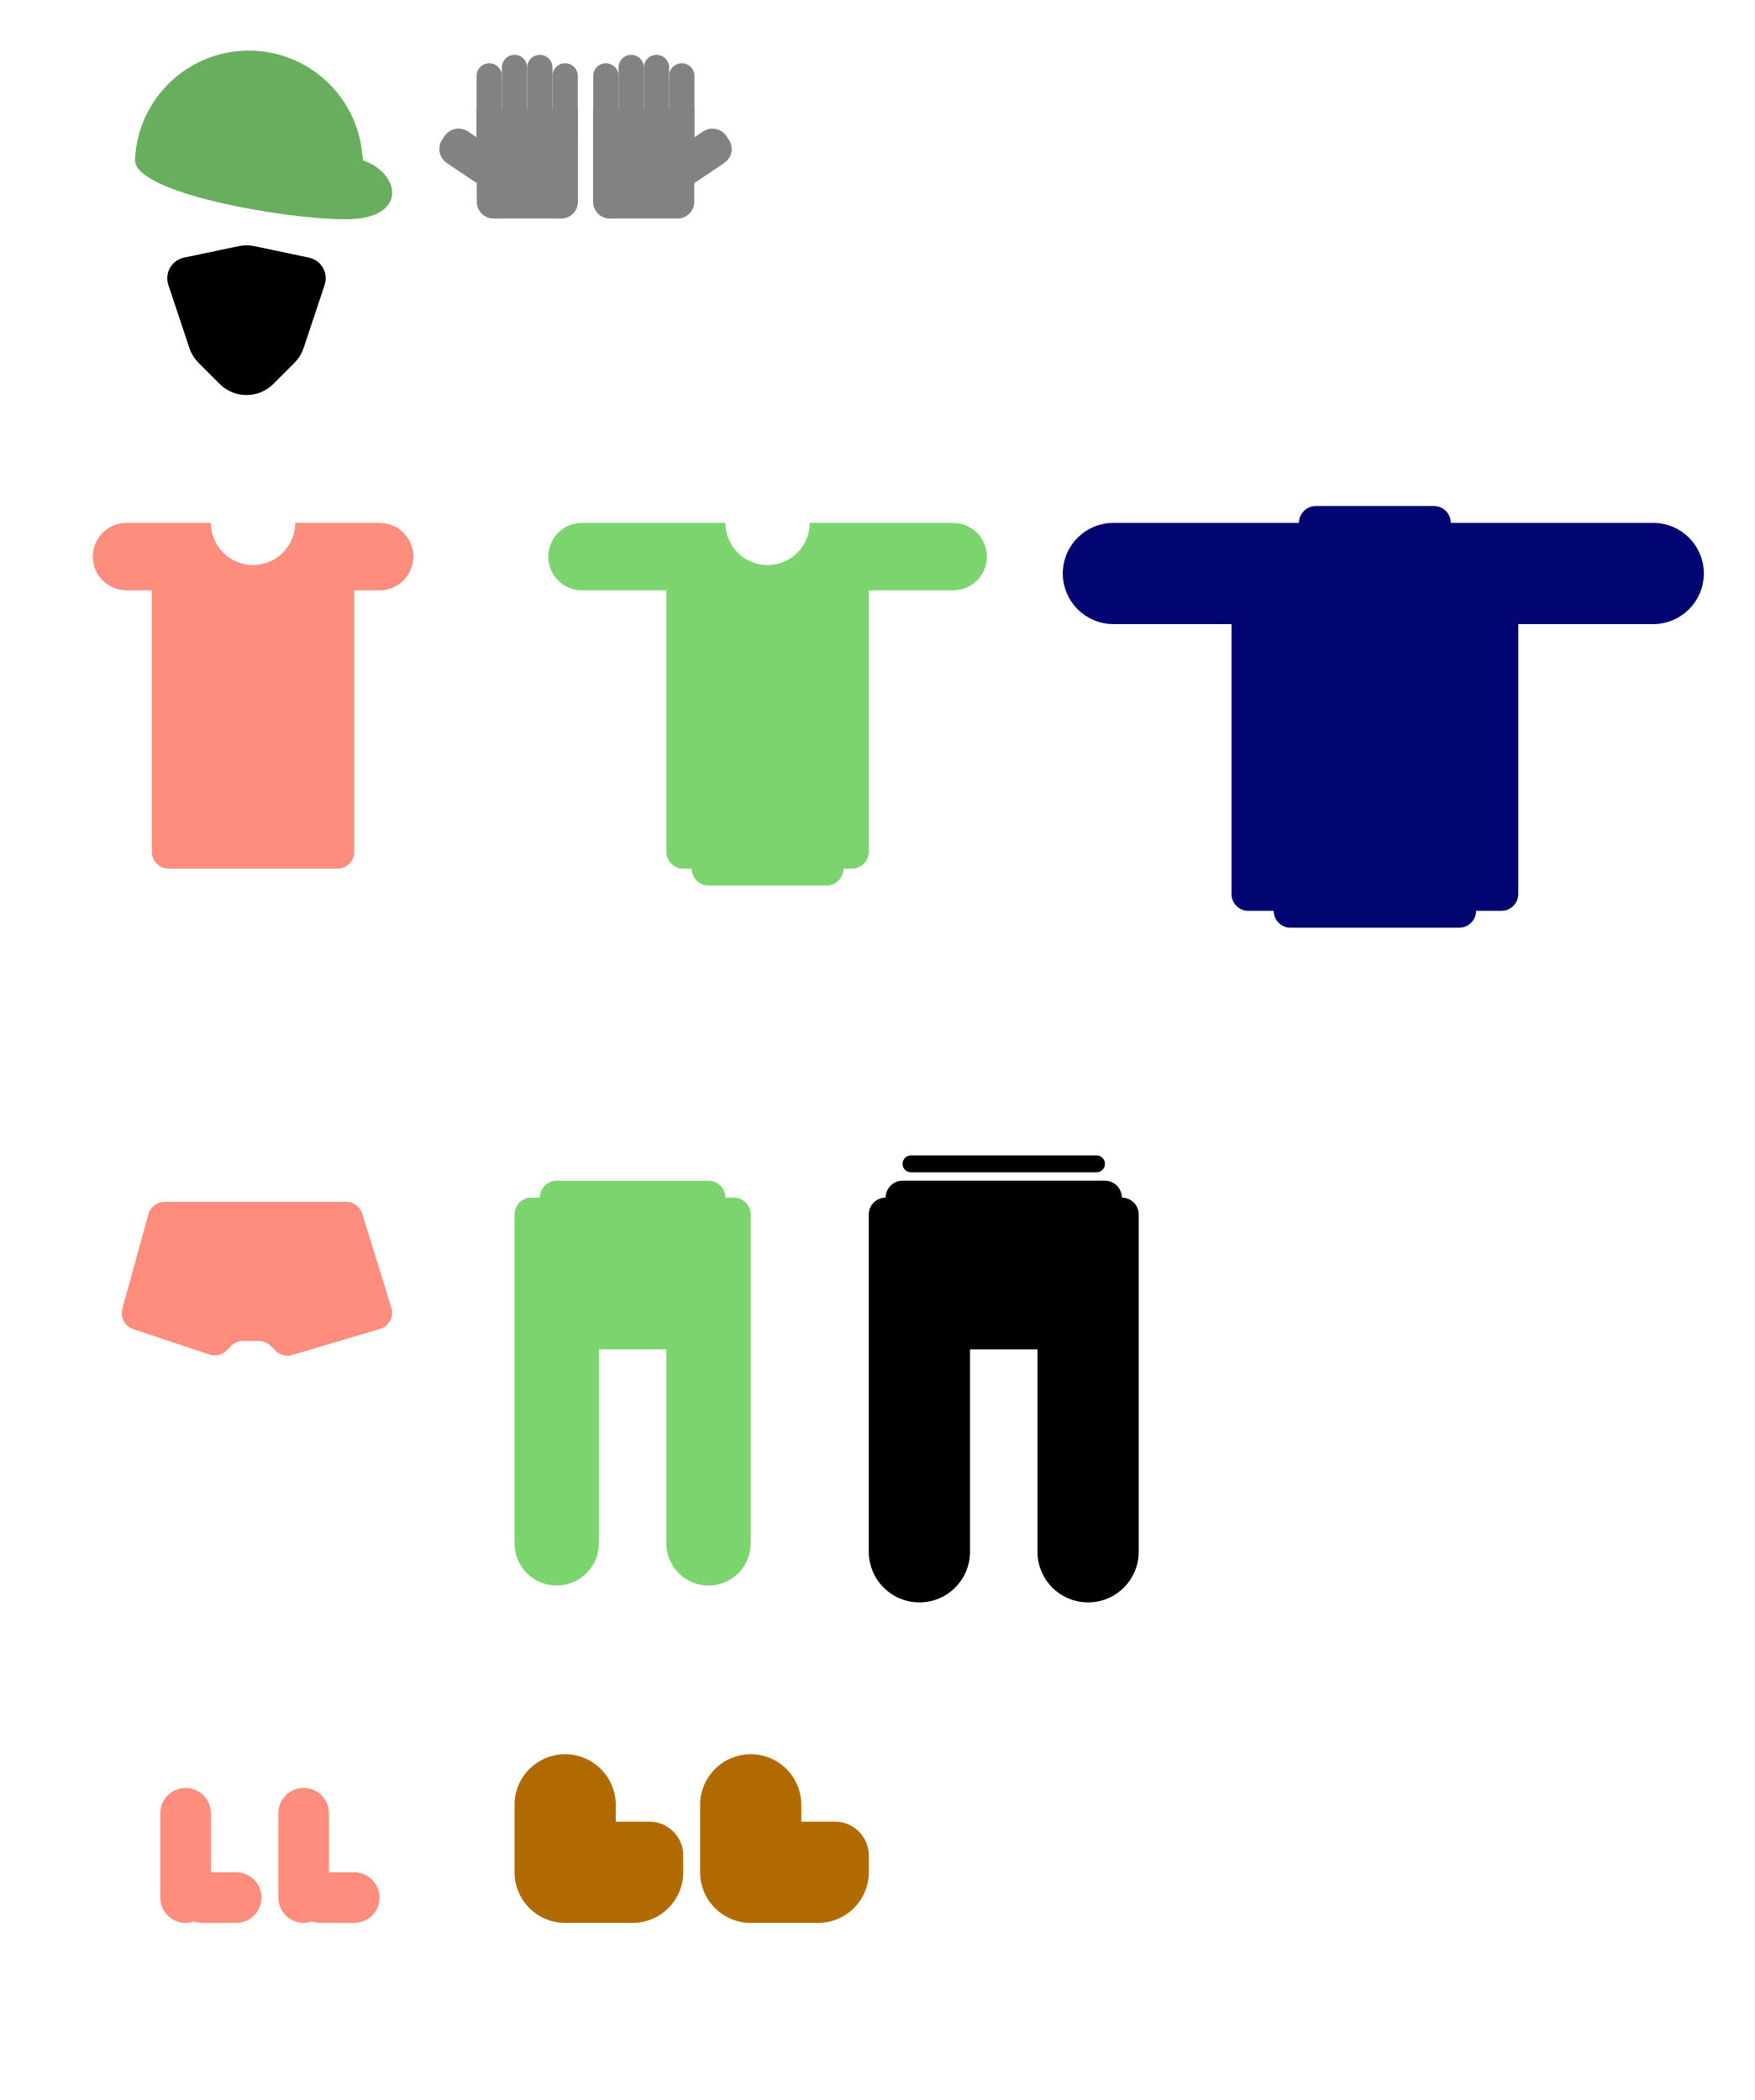
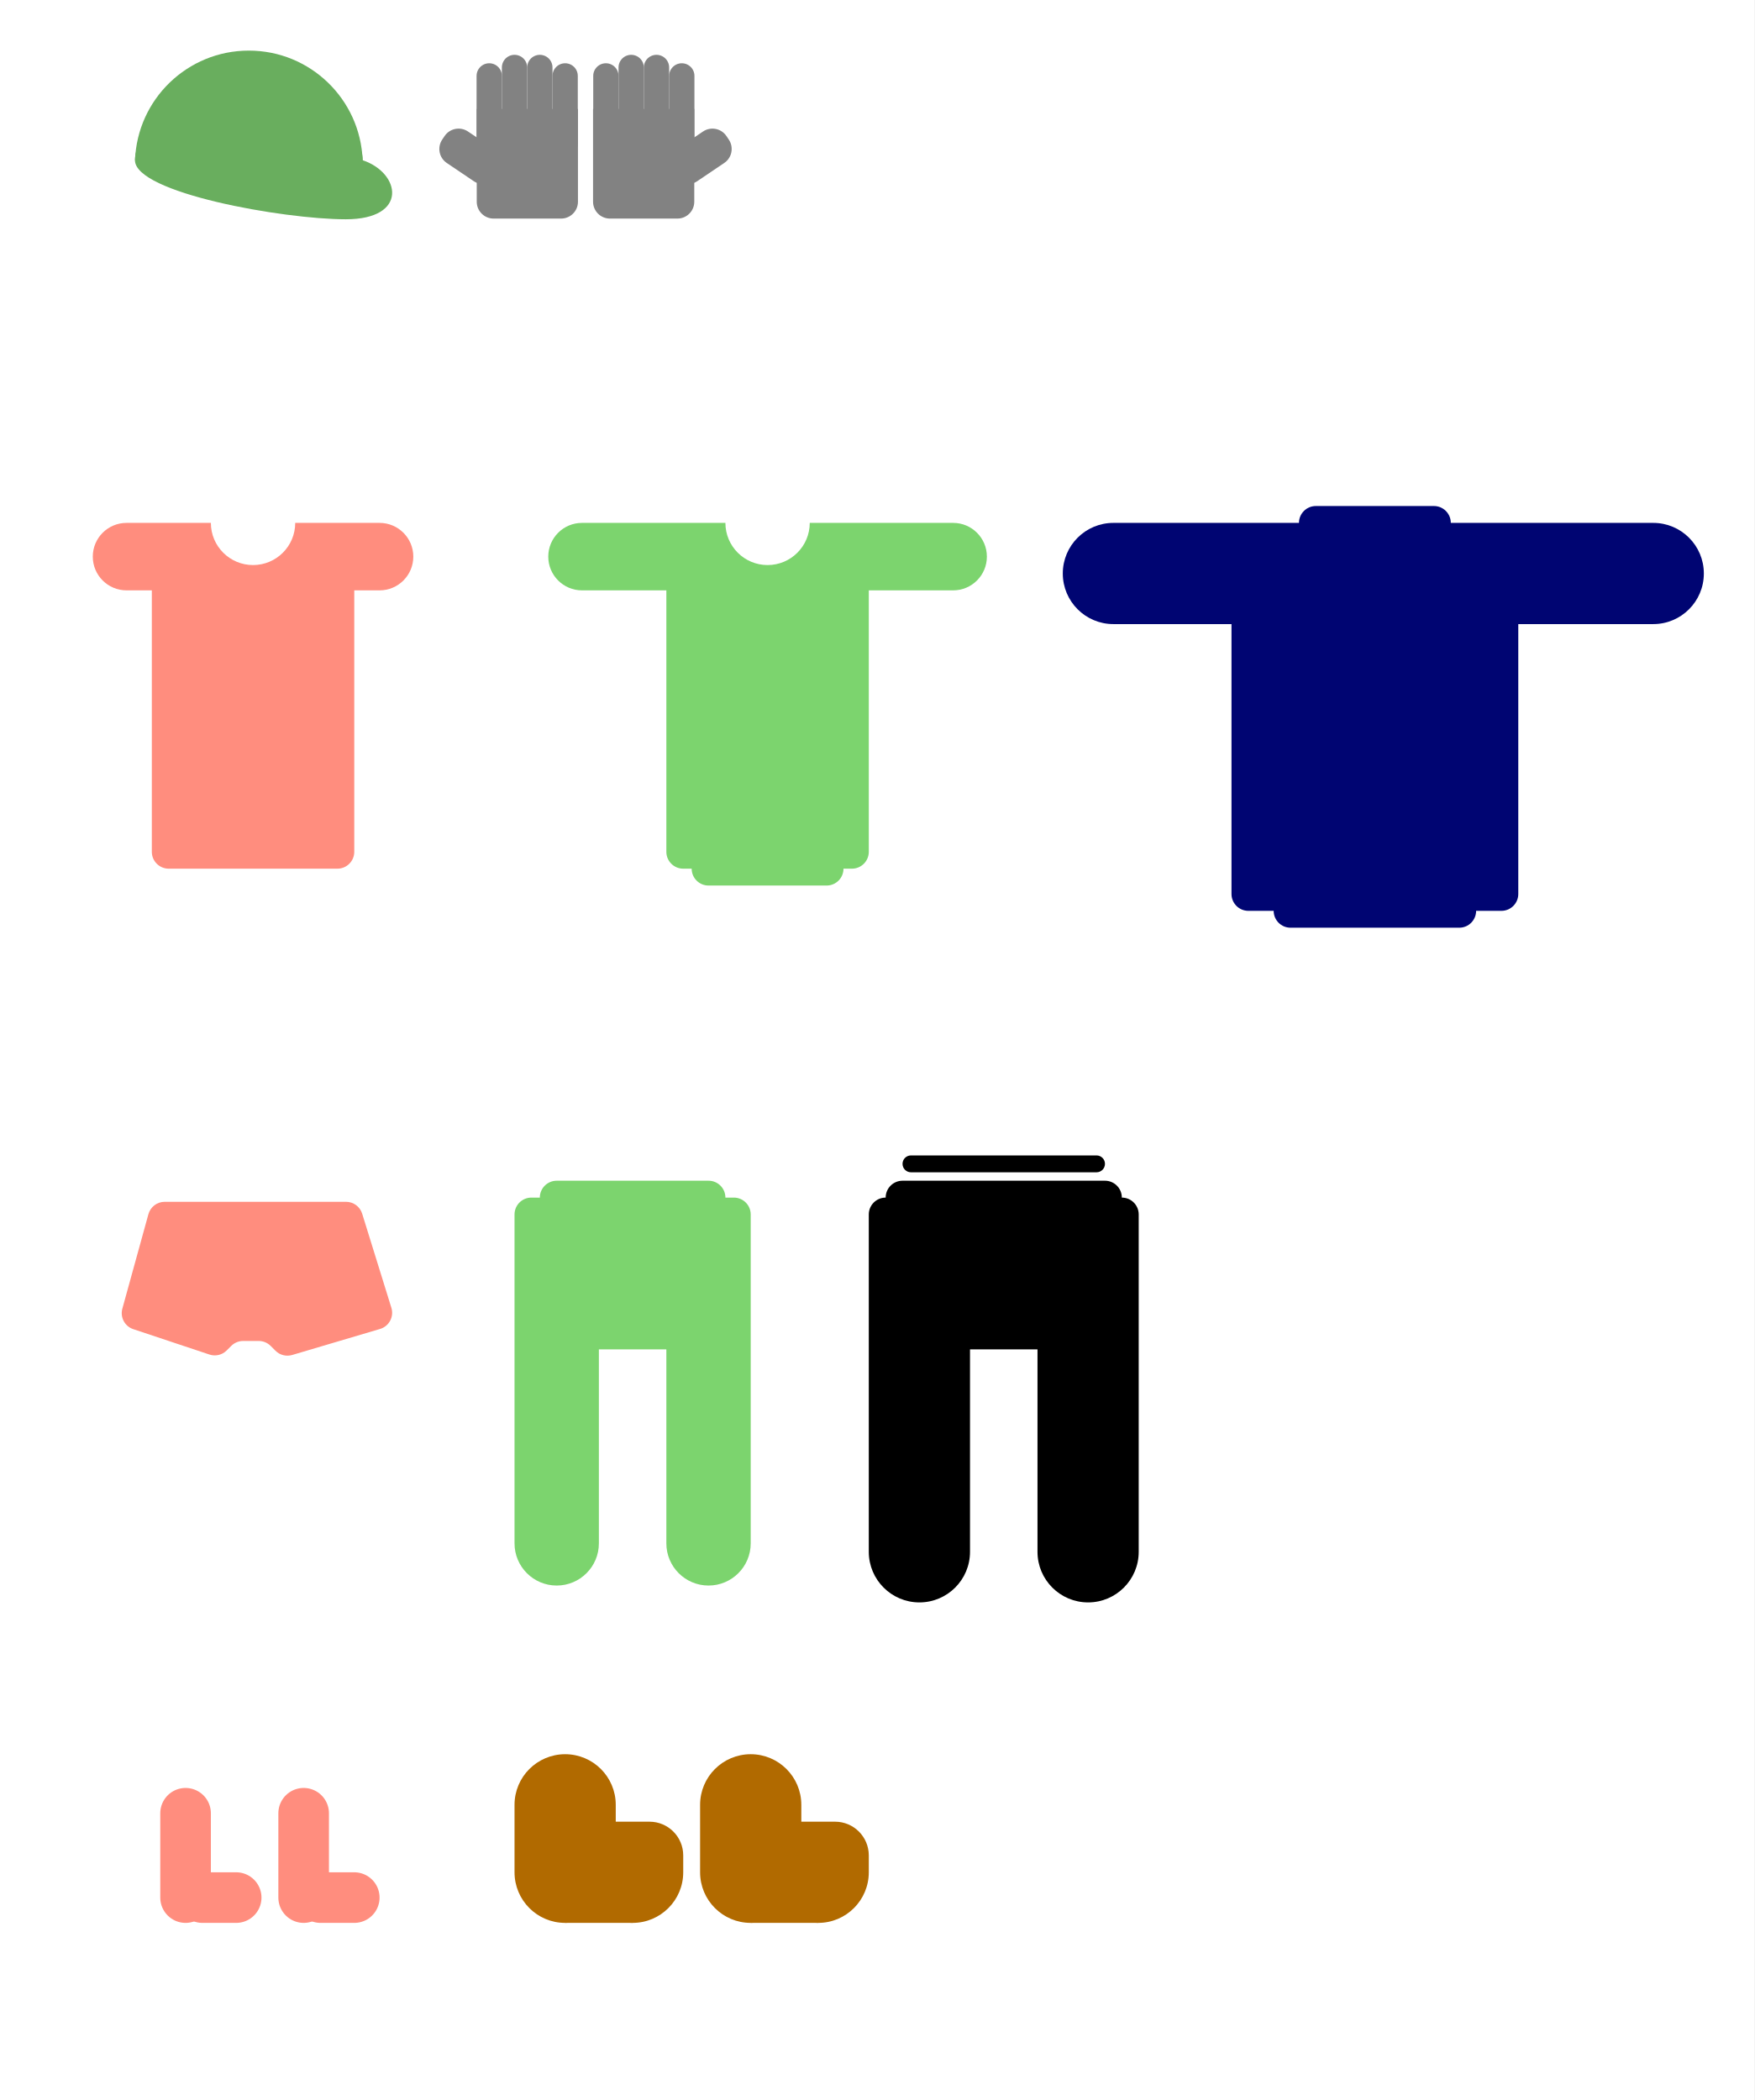
<svg xmlns="http://www.w3.org/2000/svg" width="208" height="249" viewBox="0 0 208 249" fill="none">
-   <rect width="208" height="249" fill="white" />
-   <path d="M68.52 12.917H56.52V23.917C56.52 25.022 57.416 25.917 58.52 25.917H66.52C67.625 25.917 68.52 25.022 68.52 23.917V12.917Z" fill="#828282" />
-   <rect width="7.875" height="4.5" rx="2" transform="matrix(-0.829038 -0.559193 -0.559193 0.829038 60.355 18.8786)" fill="#828282" />
-   <path d="M58 17V9" stroke="#828282" stroke-width="3" stroke-linecap="round" />
-   <path d="M61 16V8" stroke="#828282" stroke-width="3" stroke-linecap="round" />
-   <path d="M64 16V8" stroke="#828282" stroke-width="3" stroke-linecap="round" />
-   <path d="M67 17V9" stroke="#828282" stroke-width="3" stroke-linecap="round" />
-   <path d="M70.31 12.917H82.31V23.917C82.31 25.022 81.415 25.917 80.31 25.917H72.31C71.206 25.917 70.31 25.022 70.31 23.917V12.917Z" fill="#828282" />
-   <rect x="78.475" y="18.879" width="7.875" height="4.5" rx="2" transform="rotate(-34 78.4751 18.8786)" fill="#828282" />
-   <path d="M80.83 17V9" stroke="#828282" stroke-width="3" stroke-linecap="round" />
-   <path d="M77.83 16V8" stroke="#828282" stroke-width="3" stroke-linecap="round" />
-   <path d="M74.83 16V8" stroke="#828282" stroke-width="3" stroke-linecap="round" />
-   <path d="M71.83 17V9" stroke="#828282" stroke-width="3" stroke-linecap="round" />
-   <path fill-rule="evenodd" clip-rule="evenodd" d="M42.991 19H16.009C16.272 11.776 22.212 6 29.5 6C36.788 6 42.728 11.776 42.991 19Z" fill="#69AE5E" />
-   <path d="M43 19C47.5 20.5 48.456 26 41 26C33.544 26 16 22.866 16 19C16 15.134 22.044 12 29.5 12C36.956 12 43 15.134 43 19Z" fill="#69AE5E" />
-   <path fill-rule="evenodd" clip-rule="evenodd" d="M30 67C32.761 67 35 64.761 35 62H40H45C47.209 62 49 63.791 49 66C49 68.209 47.209 70 45 70H42V101C42 102.105 41.105 103 40 103H20C18.895 103 18 102.105 18 101V70H15C12.791 70 11 68.209 11 66C11 63.791 12.791 62 15 62H20H25C25 64.761 27.239 67 30 67Z" fill="#FF8D7E" />
-   <path fill-rule="evenodd" clip-rule="evenodd" d="M96 62C96 64.761 93.761 67 91 67C88.239 67 86 64.761 86 62H81H69C66.791 62 65 63.791 65 66C65 68.209 66.791 70 69 70H79V101C79 102.105 79.895 103 81 103H82C82 104.105 82.895 105 84 105H98C99.105 105 100 104.105 100 103H101C102.105 103 103 102.105 103 101V70H113C115.209 70 117 68.209 117 66C117 63.791 115.209 62 113 62H101H96Z" fill="#7CD46E" />
-   <path fill-rule="evenodd" clip-rule="evenodd" d="M156 60C154.895 60 154 60.895 154 62H148H132C128.686 62 126 64.686 126 68C126 71.314 128.686 74 132 74H146V106C146 107.105 146.895 108 148 108H151C151 109.105 151.895 110 153 110H173C174.105 110 175 109.105 175 108H178C179.105 108 180 107.105 180 106V74H196C199.314 74 202 71.314 202 68C202 64.686 199.314 62 196 62H178H172C172 60.895 171.105 60 170 60H156Z" fill="#000572" />
-   <path d="M14.505 155.171L17.595 143.968C17.834 143.101 18.623 142.5 19.523 142.5H41.027C41.903 142.5 42.677 143.07 42.937 143.907L46.4 155.065C46.73 156.13 46.126 157.259 45.058 157.576L34.641 160.662C33.938 160.87 33.177 160.677 32.659 160.159L32.086 159.586C31.711 159.211 31.202 159 30.672 159H28.828C28.298 159 27.789 159.211 27.414 159.586L26.874 160.126C26.338 160.662 25.546 160.849 24.827 160.609L15.8 157.6C14.791 157.264 14.222 156.196 14.505 155.171Z" fill="#FF8D7E" />
-   <path fill-rule="evenodd" clip-rule="evenodd" d="M66 140C64.895 140 64 140.895 64 142H63C61.895 142 61 142.895 61 144V148V158V183C61 185.761 63.239 188 66 188C68.761 188 71 185.761 71 183L71 160H79L79 183C79 185.761 81.239 188 84 188C86.761 188 89 185.761 89 183L89 158.002L89 158L89 148L89 144C89 142.895 88.105 142 87 142H86C86 140.895 85.105 140 84 140H66Z" fill="#7CD46E" />
-   <path fill-rule="evenodd" clip-rule="evenodd" d="M108 137C107.448 137 107 137.448 107 138C107 138.552 107.448 139 108 139H130C130.552 139 131 138.552 131 138C131 137.448 130.552 137 130 137H108ZM105 142C105 140.895 105.895 140 107 140H131C132.105 140 133 140.895 133 142C134.105 142 135 142.895 135 144V158L135 158.005L135 184C135 187.314 132.314 190 129 190C125.686 190 123 187.314 123 184L123 160H115L115 184C115 187.314 112.314 190 109 190C105.686 190 103 187.314 103 184V148L103 147.992V144C103 142.895 103.895 142 105 142Z" fill="black" />
-   <line x1="22" y1="215" x2="22" y2="225" stroke="#FF8D7E" stroke-width="6" stroke-linecap="round" />
-   <line x1="24" y1="225" x2="28" y2="225" stroke="#FF8D7E" stroke-width="6" stroke-linecap="round" />
-   <line x1="36" y1="215" x2="36" y2="225" stroke="#FF8D7E" stroke-width="6" stroke-linecap="round" />
-   <line x1="38" y1="225" x2="42" y2="225" stroke="#FF8D7E" stroke-width="6" stroke-linecap="round" />
-   <path fill-rule="evenodd" clip-rule="evenodd" d="M73 214C73 210.686 70.314 208 67 208C63.686 208 61 210.686 61 214V222C61 225.314 63.686 228 67 228C68.537 228 69.939 227.422 71 226.472C72.061 227.422 73.463 228 75 228C78.314 228 81 225.314 81 222V220C81 217.791 79.209 216 77 216H75H73V214ZM97 224H89V228H97V224Z" fill="#B16A00" />
-   <path fill-rule="evenodd" clip-rule="evenodd" d="M95 214C95 210.686 92.314 208 89 208C85.686 208 83 210.686 83 214V222C83 225.314 85.686 228 89 228C90.537 228 91.939 227.422 93 226.472C94.061 227.422 95.463 228 97 228C100.314 228 103 225.314 103 222V220C103 217.791 101.209 216 99 216H97H95V214ZM75 224H67V228H75V224Z" fill="#B16A00" />
-   <path d="M22.925 41.104L20.433 33.627C20.055 32.494 20.749 31.284 21.918 31.038L28.4 29.674C28.943 29.559 29.504 29.559 30.048 29.674L36.529 31.038C37.698 31.284 38.392 32.494 38.014 33.628L35.522 41.104C35.326 41.693 34.995 42.229 34.556 42.668L32.052 45.172C30.49 46.734 27.957 46.734 26.395 45.172L23.891 42.668C23.452 42.229 23.121 41.693 22.925 41.104Z" fill="black" stroke="black" />
+   <g clip-path="url(#clip0_8_523)">
+     <rect width="208" height="249" fill="white" />
+     <path d="M68.52 12.917H56.52V23.917C56.52 25.022 57.416 25.917 58.52 25.917H66.52C67.625 25.917 68.52 25.022 68.52 23.917V12.917Z" fill="#828282" />
+     <rect width="7.875" height="4.5" rx="2" transform="matrix(-0.829038 -0.559193 -0.559193 0.829038 60.355 18.8786)" fill="#828282" />
+     <path d="M58 17V9" stroke="#828282" stroke-width="3" stroke-linecap="round" />
+     <path d="M61 16V8" stroke="#828282" stroke-width="3" stroke-linecap="round" />
+     <path d="M64 16V8" stroke="#828282" stroke-width="3" stroke-linecap="round" />
+     <path d="M67 17V9" stroke="#828282" stroke-width="3" stroke-linecap="round" />
+     <path d="M70.31 12.917H82.31V23.917C82.31 25.022 81.415 25.917 80.31 25.917H72.31C71.206 25.917 70.31 25.022 70.31 23.917V12.917Z" fill="#828282" />
+     <rect x="78.475" y="18.879" width="7.875" height="4.5" rx="2" transform="rotate(-34 78.4751 18.8786)" fill="#828282" />
+     <path d="M80.83 17V9" stroke="#828282" stroke-width="3" stroke-linecap="round" />
+     <path d="M77.83 16V8" stroke="#828282" stroke-width="3" stroke-linecap="round" />
+     <path d="M74.83 16V8" stroke="#828282" stroke-width="3" stroke-linecap="round" />
+     <path d="M71.83 17V9" stroke="#828282" stroke-width="3" stroke-linecap="round" />
+     <path fill-rule="evenodd" clip-rule="evenodd" d="M42.991 19H16.009C16.272 11.776 22.212 6 29.5 6C36.788 6 42.728 11.776 42.991 19Z" fill="#69AE5E" />
+     <path d="M43 19C47.5 20.5 48.456 26 41 26C33.544 26 16 22.866 16 19C16 15.134 22.044 12 29.5 12C36.956 12 43 15.134 43 19Z" fill="#69AE5E" />
+     <path fill-rule="evenodd" clip-rule="evenodd" d="M30 67C32.761 67 35 64.761 35 62H40H45C47.209 62 49 63.791 49 66C49 68.209 47.209 70 45 70H42V101C42 102.105 41.105 103 40 103H20C18.895 103 18 102.105 18 101V70H15C12.791 70 11 68.209 11 66C11 63.791 12.791 62 15 62H20H25C25 64.761 27.239 67 30 67Z" fill="#FF8D7E" />
+     <path fill-rule="evenodd" clip-rule="evenodd" d="M96 62C96 64.761 93.761 67 91 67C88.239 67 86 64.761 86 62H81H69C66.791 62 65 63.791 65 66C65 68.209 66.791 70 69 70H79V101C79 102.105 79.895 103 81 103H82C82 104.105 82.895 105 84 105H98C99.105 105 100 104.105 100 103H101C102.105 103 103 102.105 103 101V70H113C115.209 70 117 68.209 117 66C117 63.791 115.209 62 113 62H101H96Z" fill="#7CD46E" />
+     <path fill-rule="evenodd" clip-rule="evenodd" d="M156 60C154.895 60 154 60.895 154 62H148H132C128.686 62 126 64.686 126 68C126 71.314 128.686 74 132 74H146V106C146 107.105 146.895 108 148 108H151C151 109.105 151.895 110 153 110H173C174.105 110 175 109.105 175 108H178C179.105 108 180 107.105 180 106V74H196C199.314 74 202 71.314 202 68C202 64.686 199.314 62 196 62H178H172C172 60.895 171.105 60 170 60H156Z" fill="#000572" />
+     <path d="M14.505 155.171L17.595 143.968C17.834 143.101 18.623 142.5 19.523 142.5H41.027C41.903 142.5 42.677 143.07 42.937 143.907L46.4 155.065C46.73 156.13 46.126 157.259 45.058 157.576L34.641 160.662C33.938 160.87 33.177 160.677 32.659 160.159L32.086 159.586C31.711 159.211 31.202 159 30.672 159H28.828C28.298 159 27.789 159.211 27.414 159.586L26.874 160.126C26.338 160.662 25.546 160.849 24.827 160.609L15.8 157.6C14.791 157.264 14.222 156.196 14.505 155.171Z" fill="#FF8D7E" />
+     <path fill-rule="evenodd" clip-rule="evenodd" d="M66 140C64.895 140 64 140.895 64 142H63C61.895 142 61 142.895 61 144V148V158V183C61 185.761 63.239 188 66 188C68.761 188 71 185.761 71 183L71 160H79L79 183C79 185.761 81.239 188 84 188C86.761 188 89 185.761 89 183L89 158.002L89 158L89 148L89 144C89 142.895 88.105 142 87 142H86C86 140.895 85.105 140 84 140H66Z" fill="#7CD46E" />
+     <path fill-rule="evenodd" clip-rule="evenodd" d="M108 137C107.448 137 107 137.448 107 138C107 138.552 107.448 139 108 139H130C130.552 139 131 138.552 131 138C131 137.448 130.552 137 130 137H108ZM105 142C105 140.895 105.895 140 107 140H131C132.105 140 133 140.895 133 142C134.105 142 135 142.895 135 144V158L135 158.005L135 184C135 187.314 132.314 190 129 190C125.686 190 123 187.314 123 184L123 160H115L115 184C115 187.314 112.314 190 109 190C105.686 190 103 187.314 103 184V148L103 147.992V144C103 142.895 103.895 142 105 142Z" fill="black" />
+     <line x1="22" y1="215" x2="22" y2="225" stroke="#FF8D7E" stroke-width="6" stroke-linecap="round" />
+     <line x1="24" y1="225" x2="28" y2="225" stroke="#FF8D7E" stroke-width="6" stroke-linecap="round" />
+     <line x1="36" y1="215" x2="36" y2="225" stroke="#FF8D7E" stroke-width="6" stroke-linecap="round" />
+     <line x1="38" y1="225" x2="42" y2="225" stroke="#FF8D7E" stroke-width="6" stroke-linecap="round" />
+     <path fill-rule="evenodd" clip-rule="evenodd" d="M73 214C73 210.686 70.314 208 67 208C63.686 208 61 210.686 61 214V222C61 225.314 63.686 228 67 228C68.537 228 69.939 227.422 71 226.472C72.061 227.422 73.463 228 75 228C78.314 228 81 225.314 81 222V220C81 217.791 79.209 216 77 216H75H73V214ZM97 224H89V228H97V224Z" fill="#B16A00" />
+     <path fill-rule="evenodd" clip-rule="evenodd" d="M95 214C95 210.686 92.314 208 89 208C85.686 208 83 210.686 83 214V222C83 225.314 85.686 228 89 228C90.537 228 91.939 227.422 93 226.472C94.061 227.422 95.463 228 97 228C100.314 228 103 225.314 103 222V220C103 217.791 101.209 216 99 216H97H95V214ZM75 224H67V228H75V224Z" fill="#B16A00" />
+   </g>
+   <defs>
+     <clipPath id="clip0_8_523">
+       <rect width="208" height="249" fill="white" />
+     </clipPath>
+   </defs>
</svg>
